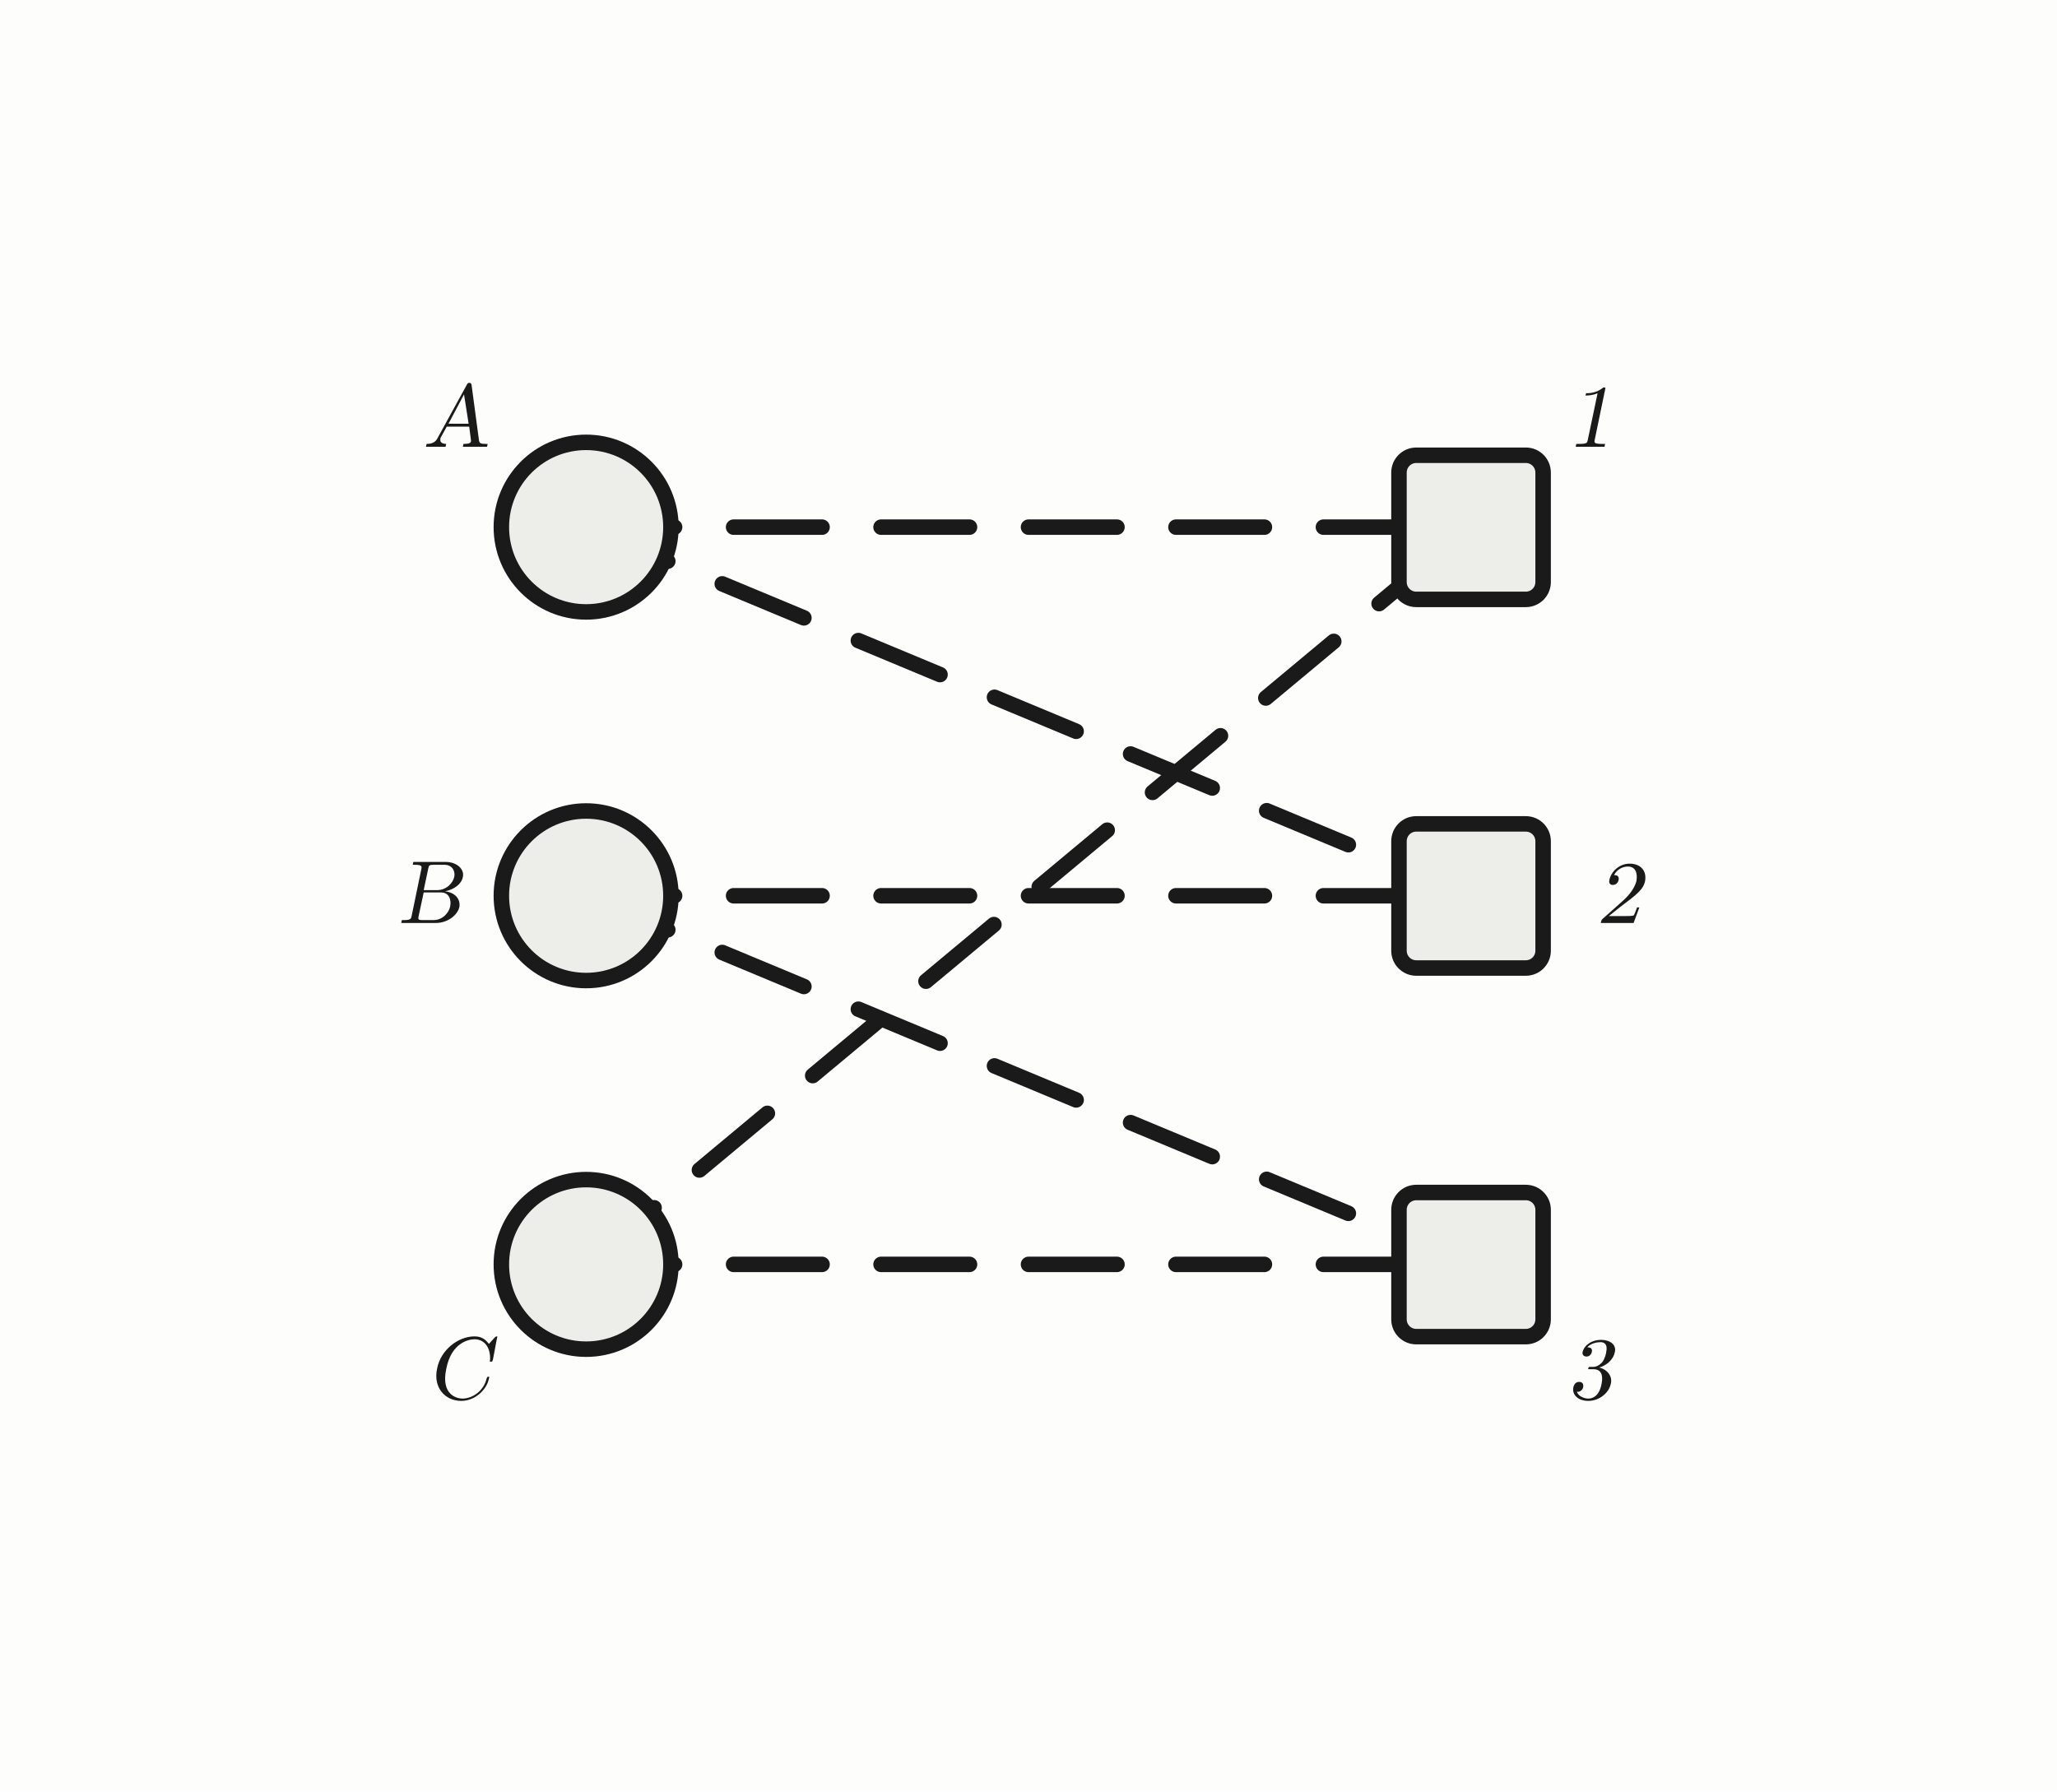
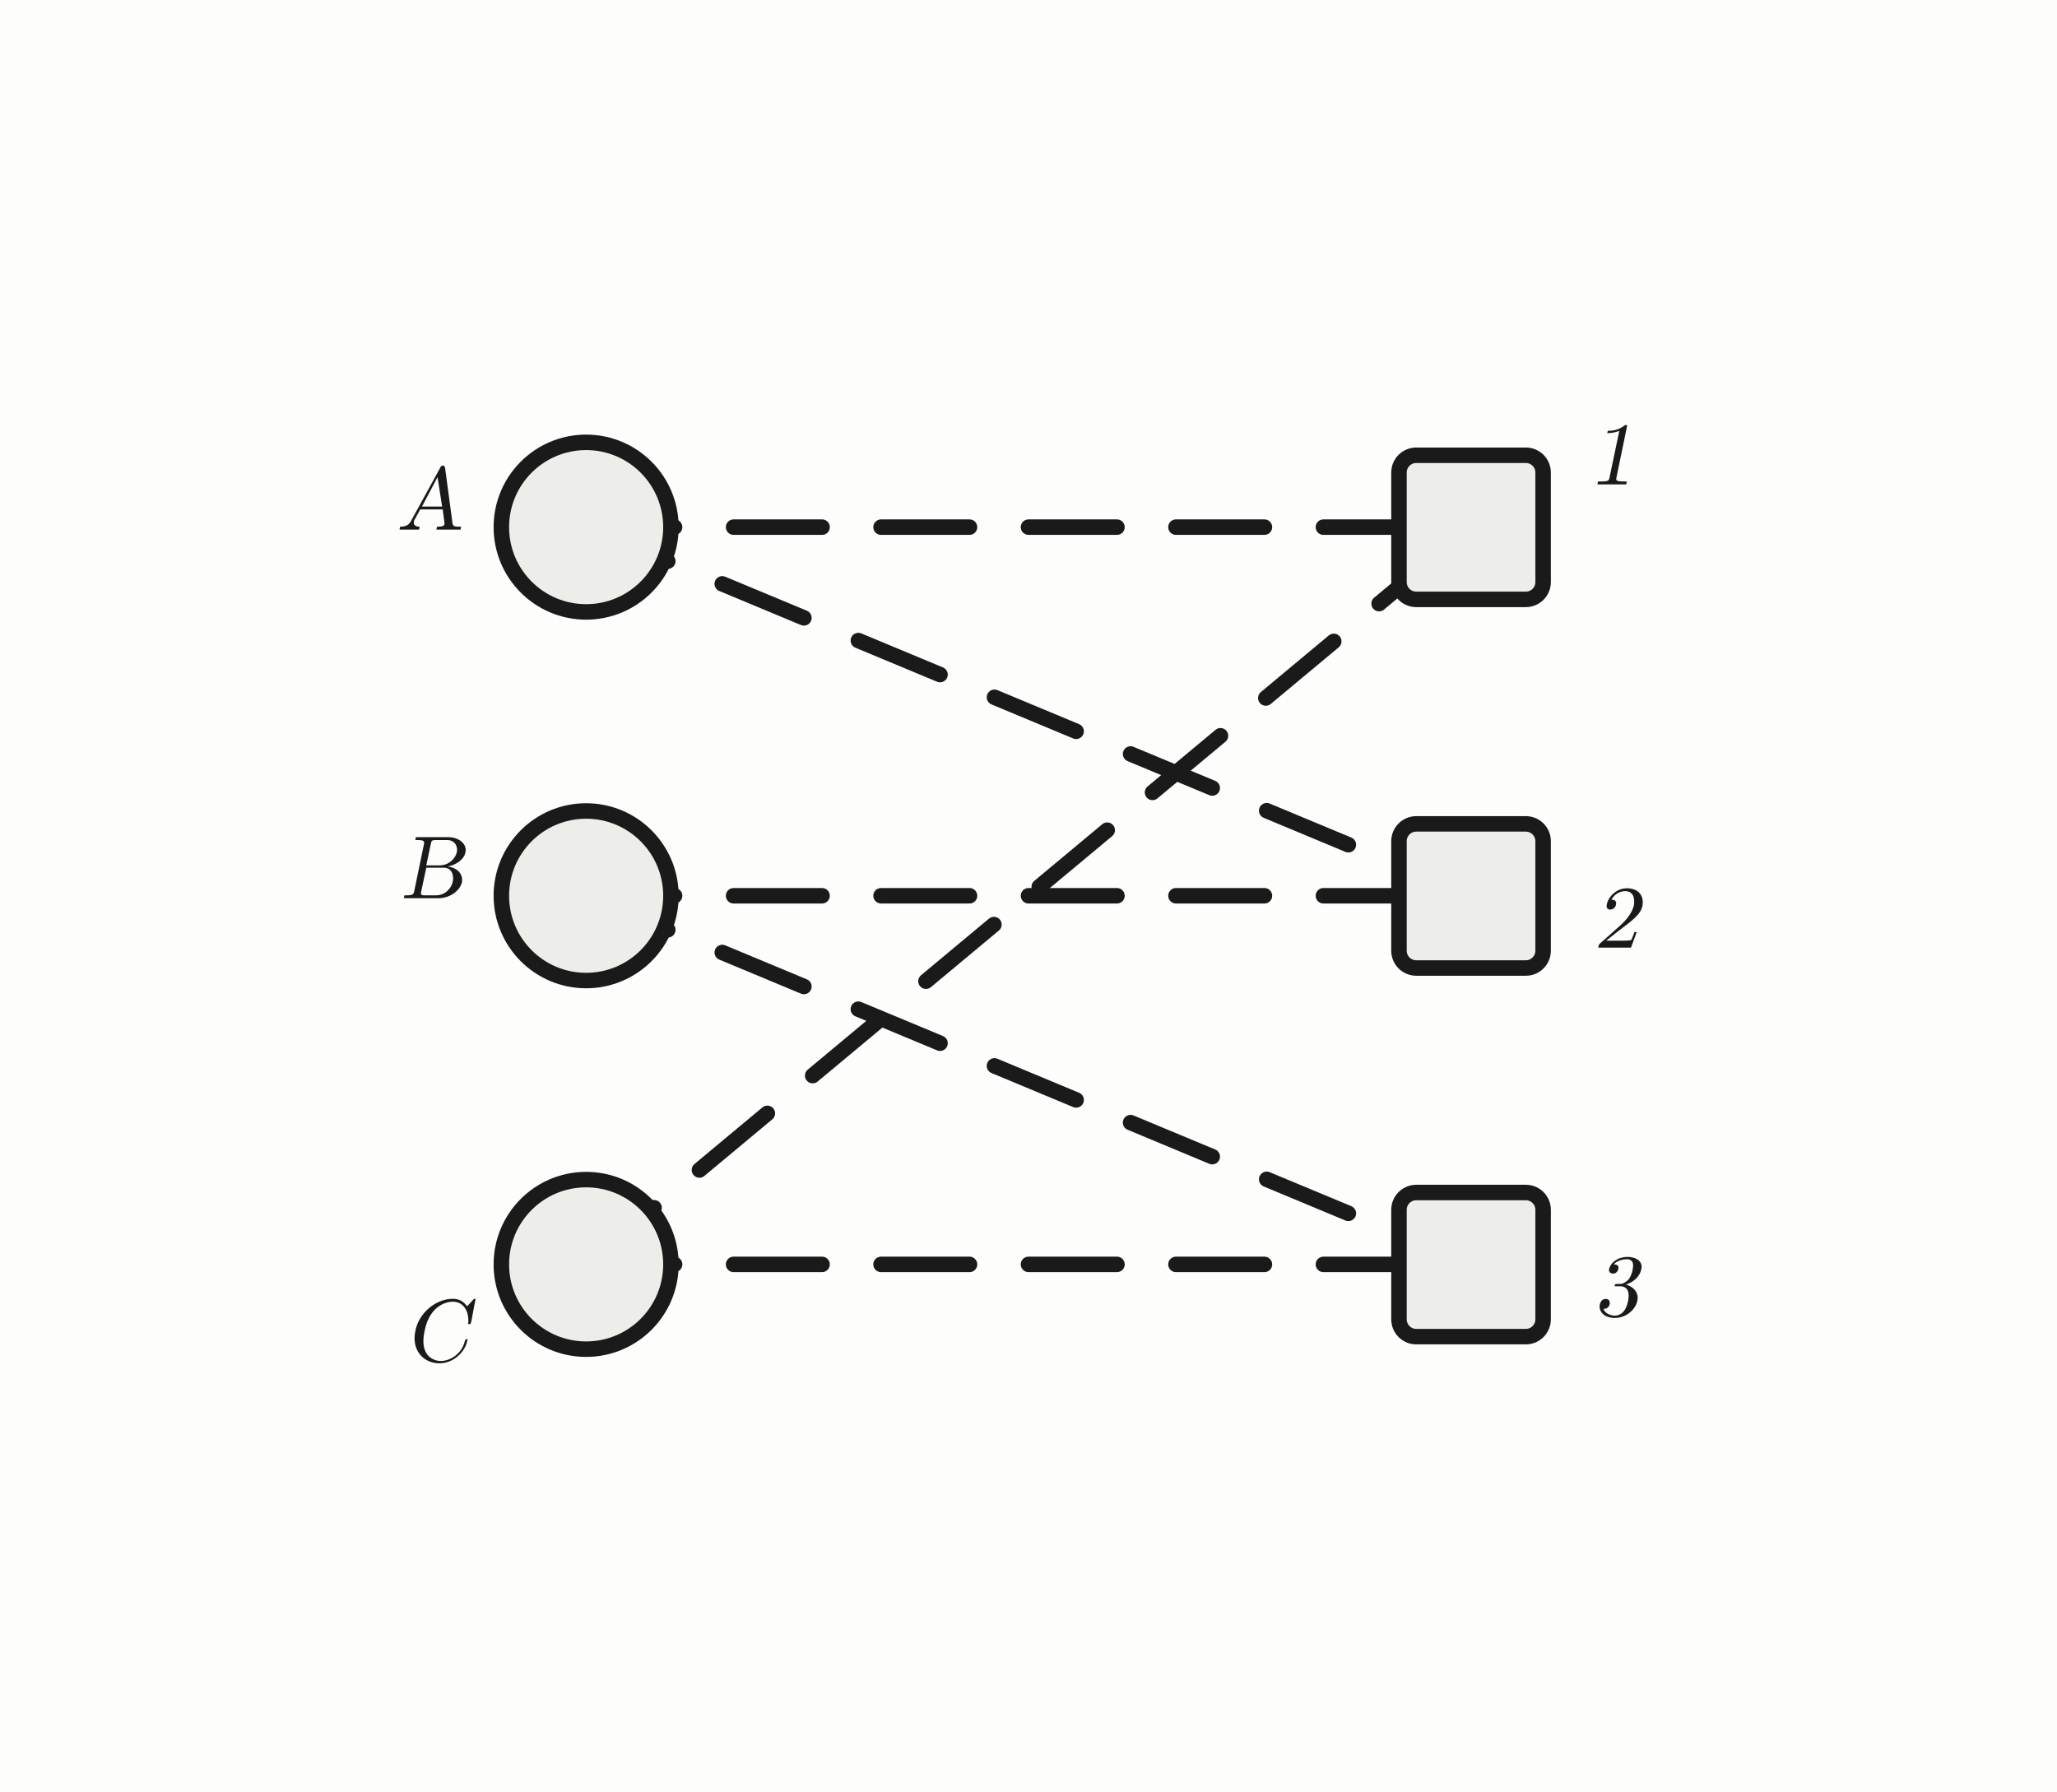
<svg xmlns="http://www.w3.org/2000/svg" viewBox="-27.9 -24.3 55.8 48.6">
  <rect fill="#FDFDFC" height="48.6" width="55.8" x="-27.9" y="-24.3" />
  <defs>
    <pattern height="8" id="cv-pat-1" patternUnits="userSpaceOnUse" width="8">
      <rect fill="#0072B2" height="8" width="8" />
    </pattern>
    <pattern height="8" id="cv-pat-2" patternUnits="userSpaceOnUse" width="8">
      <rect fill="#9ED9F5" height="8" width="8" />
      <line stroke="#3E8BB5" stroke-width="1.2" x1="0" x2="8" y1="8" y2="0" />
      <line stroke="#3E8BB5" stroke-width="1.2" x1="-1" x2="1" y1="1" y2="-1" />
      <line stroke="#3E8BB5" stroke-width="1.2" x1="7" x2="9" y1="9" y2="7" />
    </pattern>
    <pattern height="8" id="cv-pat-3" patternUnits="userSpaceOnUse" width="8">
      <rect fill="#D55E00" height="8" width="8" />
      <line stroke="#8A3D00" stroke-width="1.2" x1="0" x2="8" y1="0" y2="8" />
      <line stroke="#8A3D00" stroke-width="1.2" x1="-1" x2="1" y1="7" y2="9" />
      <line stroke="#8A3D00" stroke-width="1.2" x1="7" x2="9" y1="-1" y2="1" />
    </pattern>
    <pattern height="8" id="cv-pat-4" patternUnits="userSpaceOnUse" width="8">
      <rect fill="#009E73" height="8" width="8" />
      <circle cx="4" cy="4" fill="#006147" r="1.4" />
    </pattern>
    <pattern height="8" id="cv-pat-5" patternUnits="userSpaceOnUse" width="8">
      <rect fill="#E69F00" height="8" width="8" />
      <line stroke="#9A6B00" stroke-width="1.2" x1="0" x2="8" y1="4" y2="4" />
      <line stroke="#9A6B00" stroke-width="1.2" x1="4" x2="4" y1="0" y2="8" />
    </pattern>
    <pattern height="8" id="cv-pat-6" patternUnits="userSpaceOnUse" width="8">
      <rect fill="#CC79A7" height="8" width="8" />
      <line stroke="#8A4E70" stroke-width="1.2" x1="0" x2="8" y1="4" y2="4" />
    </pattern>
    <pattern height="8" id="cv-pat-7" patternUnits="userSpaceOnUse" width="8">
      <rect fill="#F0E442" height="8" width="8" />
      <line stroke="#9C9400" stroke-width="1.2" x1="4" x2="4" y1="0" y2="8" />
    </pattern>
    <pattern height="8" id="cv-pat-8" patternUnits="userSpaceOnUse" width="8">
      <rect fill="#3A3A3A" height="8" width="8" />
      <line stroke="#000000" stroke-width="1.2" x1="0" x2="8" y1="0" y2="8" />
      <line stroke="#000000" stroke-width="1.2" x1="0" x2="8" y1="8" y2="0" />
    </pattern>
  </defs>
  <g class="cv-edge-labels" />
  <g class="cv-edges">
    <path d="M-12 -10L12 -10" fill="none" stroke="#1A1A1A" stroke-dasharray="2.4 1.6" stroke-linecap="round" stroke-width="0.42" />
    <path d="M-12 -10L12 0" fill="none" stroke="#1A1A1A" stroke-dasharray="2.4 1.6" stroke-linecap="round" stroke-width="0.42" />
    <path d="M-12 0L12 0" fill="none" stroke="#1A1A1A" stroke-dasharray="2.4 1.6" stroke-linecap="round" stroke-width="0.42" />
    <path d="M-12 0L12 10" fill="none" stroke="#1A1A1A" stroke-dasharray="2.4 1.6" stroke-linecap="round" stroke-width="0.42" />
    <path d="M-12 10L12 -10" fill="none" stroke="#1A1A1A" stroke-dasharray="2.4 1.6" stroke-linecap="round" stroke-width="0.42" />
    <path d="M-12 10L12 10" fill="none" stroke="#1A1A1A" stroke-dasharray="2.4 1.6" stroke-linecap="round" stroke-width="0.42" />
  </g>
  <g class="cv-vertices">
    <circle cx="-12" cy="-10" fill="#EDEDEA" r="2.3" stroke="#1A1A1A" stroke-width="0.42" />
-     <text dominant-baseline="auto" fill="#1A1A1A" font-family="'KaTeX_Main', 'Latin Modern Math', serif" font-size="2.415" font-style="italic" text-anchor="end" x="-14.61" y="-12.18">A</text>
+     <text dominant-baseline="central" fill="#1A1A1A" font-family="'KaTeX_Main', 'Latin Modern Math', serif" font-size="2.415" font-style="italic" text-anchor="end" x="-15.33" y="-10.67">A</text>
    <circle cx="-12" cy="0" fill="#EDEDEA" r="2.3" stroke="#1A1A1A" stroke-width="0.42" />
-     <text dominant-baseline="central" fill="#1A1A1A" font-family="'KaTeX_Main', 'Latin Modern Math', serif" font-size="2.415" font-style="italic" text-anchor="end" x="-15.4" y="0">B</text>
+     <text dominant-baseline="central" fill="#1A1A1A" font-family="'KaTeX_Main', 'Latin Modern Math', serif" font-size="2.415" font-style="italic" text-anchor="end" x="-15.33" y="-0.67">B</text>
    <circle cx="-12" cy="10" fill="#EDEDEA" r="2.3" stroke="#1A1A1A" stroke-width="0.42" />
-     <text dominant-baseline="hanging" fill="#1A1A1A" font-family="'KaTeX_Main', 'Latin Modern Math', serif" font-size="2.415" font-style="italic" text-anchor="end" x="-14.61" y="12.18">C</text>
+     <text dominant-baseline="hanging" fill="#1A1A1A" font-family="'KaTeX_Main', 'Latin Modern Math', serif" font-size="2.415" font-style="italic" text-anchor="end" x="-15.2" y="11.16">C</text>
    <rect fill="#EDEDEA" height="3.91" rx="0.469" stroke="#1A1A1A" stroke-width="0.42" width="3.91" x="10.05" y="-11.95" />
-     <text dominant-baseline="auto" fill="#1A1A1A" font-family="'KaTeX_Main', 'Latin Modern Math', serif" font-size="2.415" font-style="italic" text-anchor="start" x="14.61" y="-12.18">1</text>
+     <text dominant-baseline="auto" fill="#1A1A1A" font-family="'KaTeX_Main', 'Latin Modern Math', serif" font-size="2.415" font-style="italic" text-anchor="start" x="15.2" y="-11.16">1</text>
    <rect fill="#EDEDEA" height="3.91" rx="0.469" stroke="#1A1A1A" stroke-width="0.42" width="3.91" x="10.05" y="-1.95" />
-     <text dominant-baseline="central" fill="#1A1A1A" font-family="'KaTeX_Main', 'Latin Modern Math', serif" font-size="2.415" font-style="italic" text-anchor="start" x="15.4" y="0">2</text>
+     <text dominant-baseline="central" fill="#1A1A1A" font-family="'KaTeX_Main', 'Latin Modern Math', serif" font-size="2.415" font-style="italic" text-anchor="start" x="15.33" y="0.67">2</text>
    <rect fill="#EDEDEA" height="3.91" rx="0.469" stroke="#1A1A1A" stroke-width="0.42" width="3.91" x="10.05" y="8.05" />
-     <text dominant-baseline="hanging" fill="#1A1A1A" font-family="'KaTeX_Main', 'Latin Modern Math', serif" font-size="2.415" font-style="italic" text-anchor="start" x="14.61" y="12.18">3</text>
+     <text dominant-baseline="central" fill="#1A1A1A" font-family="'KaTeX_Main', 'Latin Modern Math', serif" font-size="2.415" font-style="italic" text-anchor="start" x="15.33" y="10.67">3</text>
  </g>
</svg>
